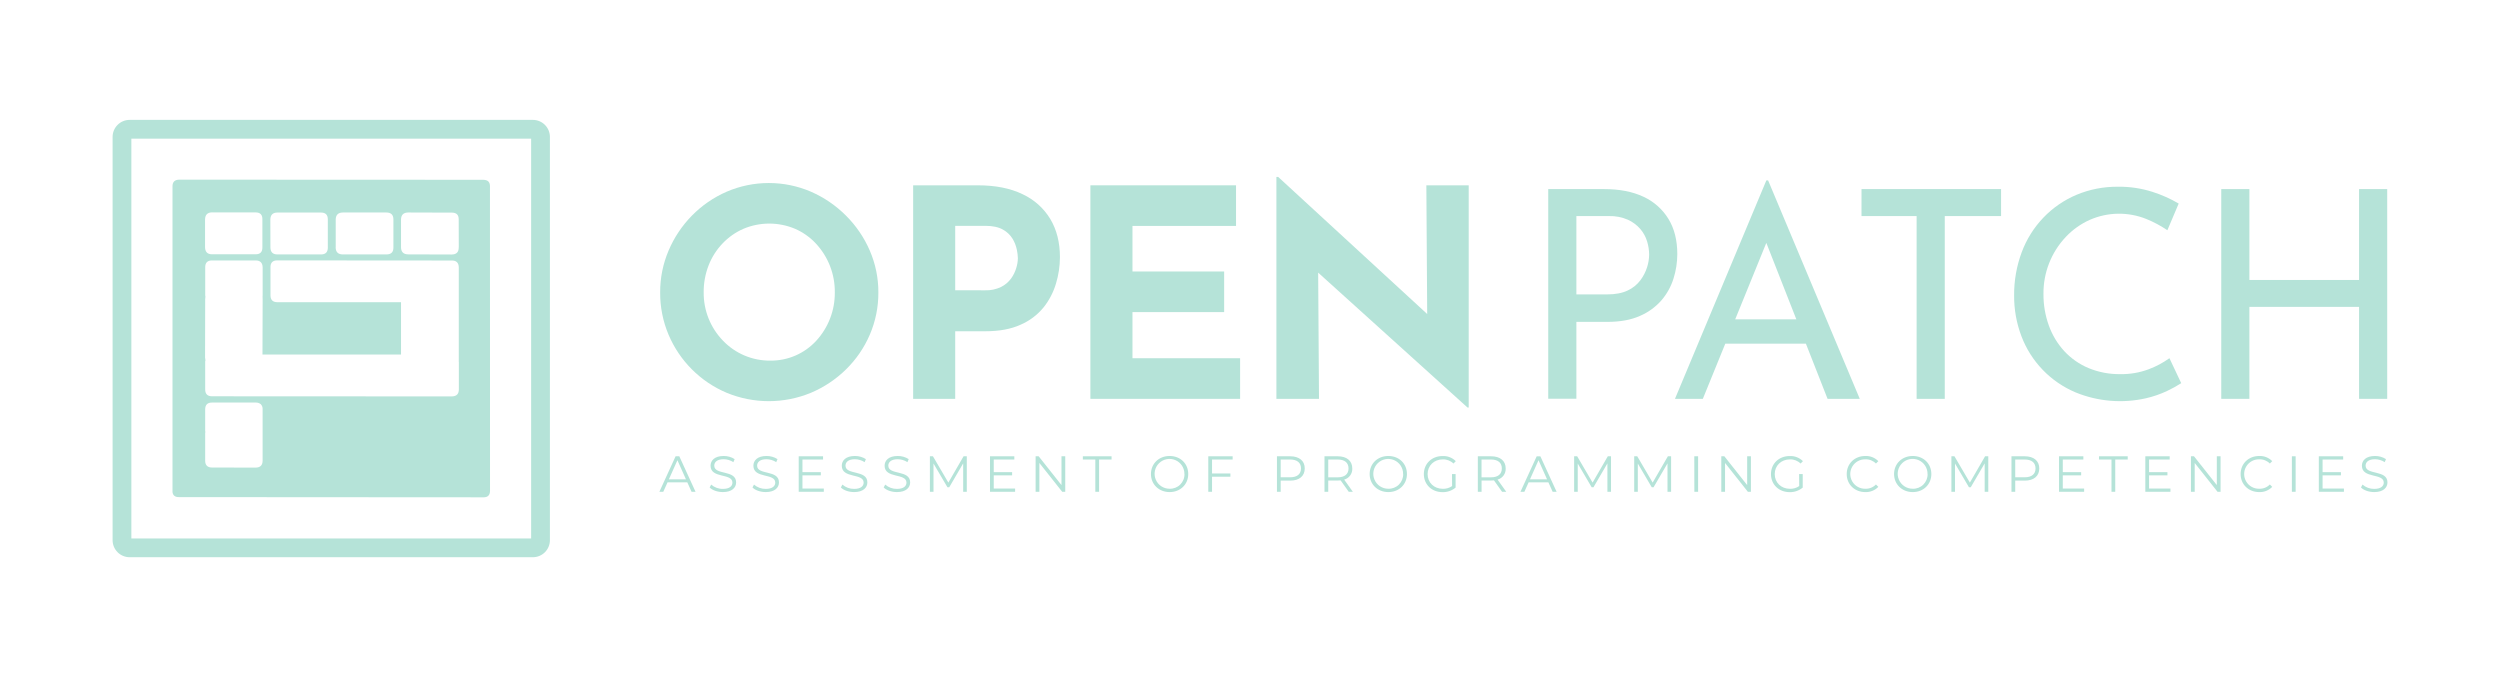
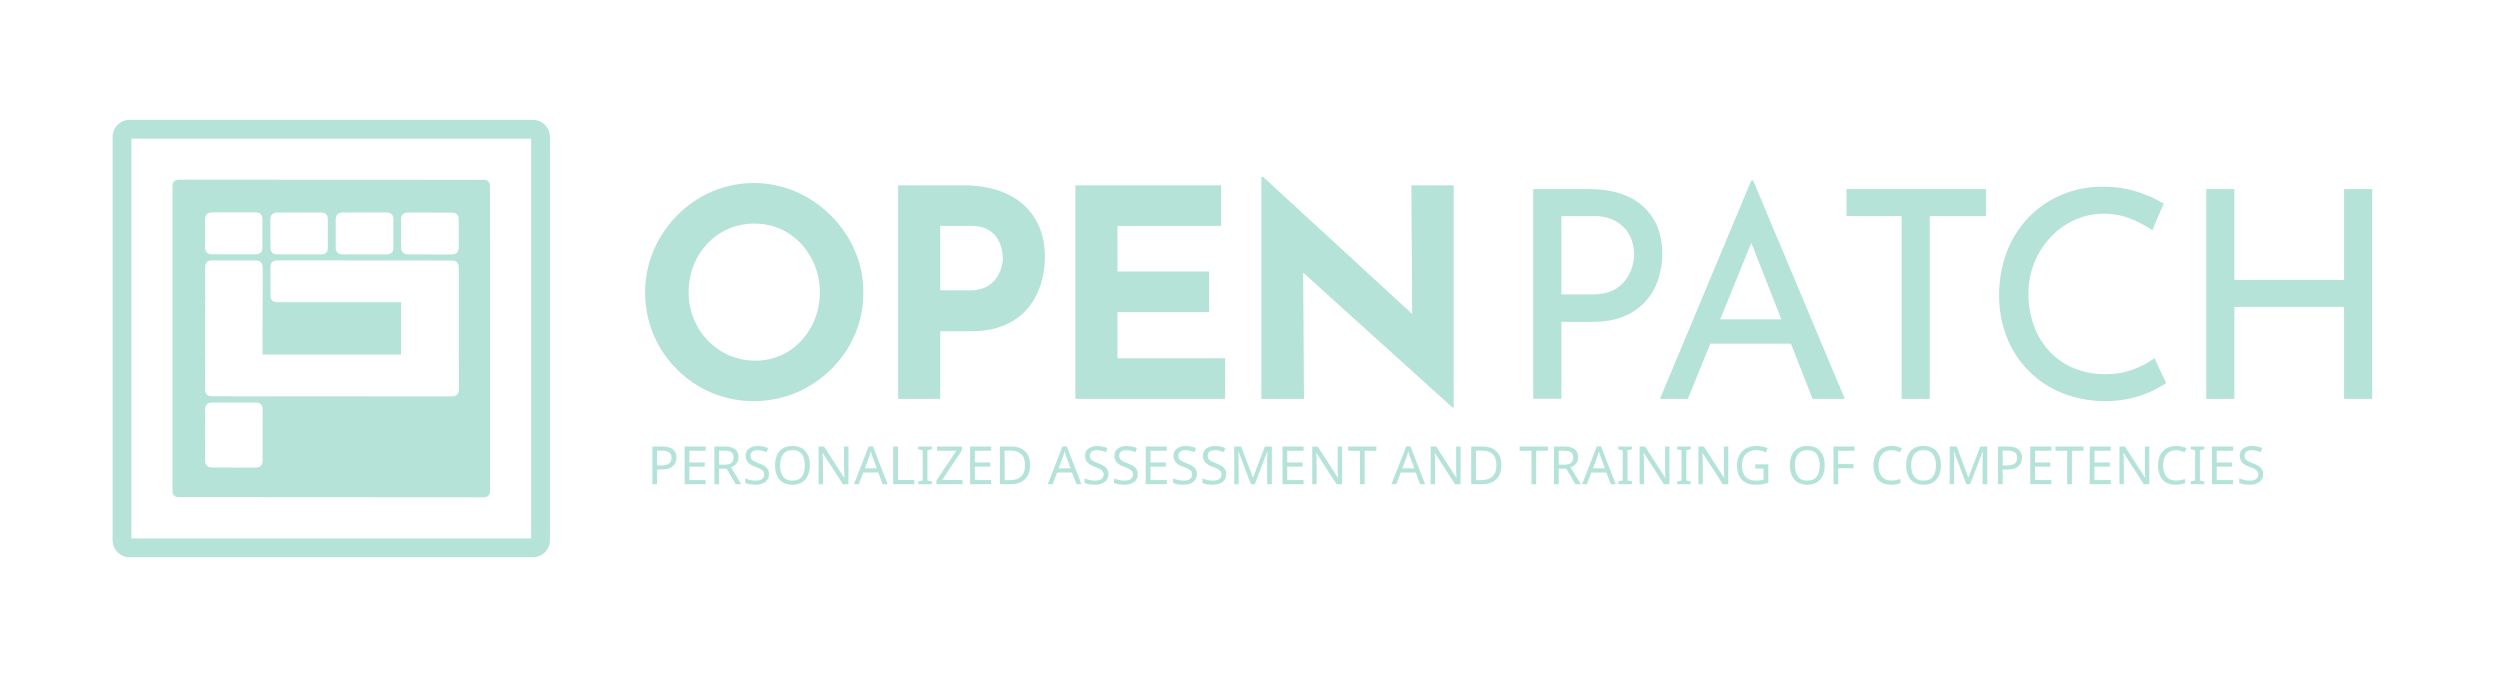
- <svg xmlns="http://www.w3.org/2000/svg" id="Layer_1" data-name="Layer 1" viewBox="0 0 1643 445">
-   <defs>
-     <style>.cls-1{fill:#b5e3d8;}</style>
+ <svg xmlns="http://www.w3.org/2000/svg" id="Layer_1" data-name="Layer 1" viewBox="0 0 1643 445" version="1.1">
+   <defs id="defs1">
+     <style id="style1">.cls-1{fill:#b5e3d8;}</style>
  </defs>
-   <path class="cls-1" d="M350.21,366.21h-265A11.2,11.2,0,0,1,74,355V90A11.2,11.2,0,0,1,85.18,78.79h265A11.2,11.2,0,0,1,361.4,90V355A11.2,11.2,0,0,1,350.21,366.21ZM86.33,353.86H349.06V91.14H86.33Z" />
+   <path class="cls-1" d="M350.21,366.21h-265A11.2,11.2,0,0,1,74,355V90A11.2,11.2,0,0,1,85.18,78.79h265A11.2,11.2,0,0,1,361.4,90V355A11.2,11.2,0,0,1,350.21,366.21ZM86.33,353.86H349.06V91.14H86.33Z" id="path1" />
  <path id="path22-7-0" class="cls-1" d="M171.28,265.52a4.47,4.47,0,0,1,1.31,3.57v33.65c0,3-1.53,4.54-4.57,4.57l-28.65-.05c-3,0-4.53-1.5-4.53-4.52V284.48a1.55,1.55,0,0,1,.18-.7l-.05-.13-.13,0V269.09q0-4.57,4.53-4.53l28.65,0a5.07,5.07,0,0,1,3.26,1m130.19-103c.06,3.08-1.45,4.64-4.52,4.7l-28.62-.09c-3.13,0-4.72-1.53-4.78-4.61l0-18.3q.09-4.6,4.78-4.61l28.79.09q4.43.08,4.34,4.52l.05,18.3m-80.88,0,0-18.3q.09-4.6,4.79-4.61l28.48,0q4.69,0,4.65,4.65l0,18.3c.06,3.08-1.48,4.61-4.61,4.61H225.37c-3.13,0-4.72-1.53-4.78-4.61m-5.13,0c0,3.11-1.48,4.64-4.52,4.61H182.33c-3.05,0-4.58-1.5-4.61-4.61l-.05-18.3q.09-4.6,4.61-4.61H211c3,0,4.49,1.54,4.44,4.61l0,18.3m-76.09-23,28.65,0q4.56,0,4.44,4.61l0,18.3c.06,3.08-1.42,4.61-4.44,4.61H139.37c-3,0-4.55-1.53-4.61-4.61l0-18.3q.09-4.6,4.66-4.65m162.14,98.05,0,18.3q0,4.53-4.6,4.61l-157.58-.08q-4.53,0-4.53-4.53V237.61a1.67,1.67,0,0,1,.18-.79c-.12-.64-.2-1.24-.26-1.82l.08-38.36A11.12,11.12,0,0,1,135,195a4.15,4.15,0,0,1-.13-1V175.77c-.05-3.07,1.42-4.61,4.44-4.61H168q4.52,0,4.61,4.61V194c0,.34,0,.68-.05,1,0,.55.05,1.08.05,1.6L172.5,233h91.05l0-34.4H182.28q-4.51,0-4.52-4.52V175.73q-.09-4.6,4.44-4.61l114.62.09q4.6-.09,4.69,4.52v18.35a2.08,2.08,0,0,1,0,.61V196l0,39.7c0,.44,0,.87,0,1.31a1,1,0,0,0,0,.65m16.31,89.18q4.17,0,4.22-4.22L322,122.38c0-2.5-1.14-3.87-3.43-4.13a4,4,0,0,1-.79-.09l-200.1-.09c-2.87.09-4.31,1.52-4.31,4.31V323.44q.48,3.35,4.31,3.26l200.15.13" />
-   <path class="cls-1" d="M433.86,192.15a69.24,69.24,0,0,1,5.53-27.46,73.92,73.92,0,0,1,15.35-23A72.57,72.57,0,0,1,477.53,126,70.12,70.12,0,0,1,533,126a74.87,74.87,0,0,1,23,15.73,73.57,73.57,0,0,1,15.64,23,68.45,68.45,0,0,1,5.62,27.46A69.31,69.31,0,0,1,571.62,220,71.34,71.34,0,0,1,556,242.77a74.09,74.09,0,0,1-23,15.35,72.46,72.46,0,0,1-55.48,0A71.76,71.76,0,0,1,439.39,220,70.11,70.11,0,0,1,433.86,192.15Zm28.6,0a45,45,0,0,0,12.68,31.74A42.5,42.5,0,0,0,506.32,237a40.35,40.35,0,0,0,30.12-13.06,46.3,46.3,0,0,0,12.2-31.74A46.32,46.32,0,0,0,536.15,160a41.22,41.22,0,0,0-13.63-9.63,43.69,43.69,0,0,0-33.94,0A42.21,42.21,0,0,0,474.86,160a44,44,0,0,0-9.16,14.39A47.85,47.85,0,0,0,462.46,192.15Z" />
-   <path class="cls-1" d="M642.64,121.79q17.34,0,29.36,5.82A41.87,41.87,0,0,1,690.3,144q6.3,10.59,6.29,25.08A60.22,60.22,0,0,1,694,186.33a46,46,0,0,1-8.2,15.73,39.82,39.82,0,0,1-15.06,11.34q-9.43,4.31-23.17,4.3H627.76v44.42H600.12V121.79Zm4.76,69a22.52,22.52,0,0,0,10.49-2.19,18.42,18.42,0,0,0,6.58-5.53,22.79,22.79,0,0,0,3.43-7,23,23,0,0,0,1.05-6.29,31.63,31.63,0,0,0-.67-5.63,23.11,23.11,0,0,0-2.76-7.15,17,17,0,0,0-6.39-6.1q-4.29-2.47-11.54-2.48H627.76v42.33Z" />
-   <path class="cls-1" d="M716.61,121.79h95.71v26.69H744.26v29.94h60.25v26.69H744.26v30.32H815v26.69H716.61Z" />
-   <path class="cls-1" d="M964.47,267.84,858.08,171.75l8.2,4.57.57,85.8h-28V116.26H840L944.07,212l-6.1-2.67-.57-87.52h27.83v146Z" />
-   <path class="cls-1" d="M1054.27,124.27q15.06,0,25.74,5a37.72,37.72,0,0,1,16.49,14.59q5.82,9.54,5.82,23.07a53.62,53.62,0,0,1-2.48,16.11,40.56,40.56,0,0,1-7.91,14.3,39.35,39.35,0,0,1-14.21,10.3q-8.78,3.9-21.35,3.9H1036v50.53h-18.5V124.27Zm1.91,69.21c5.46,0,10-.86,13.53-2.57a21.82,21.82,0,0,0,8.39-6.77,28.88,28.88,0,0,0,4.39-8.58,28.22,28.22,0,0,0,1.33-8.2,30.28,30.28,0,0,0-1.33-8.67,22.52,22.52,0,0,0-4.48-8.2,23.9,23.9,0,0,0-8.2-6.1,29.16,29.16,0,0,0-12.49-2.39H1036v51.48Z" />
-   <path class="cls-1" d="M1100.79,262.12l60.06-143.57H1162l60.24,143.57h-21.16l-45-114.59,13.16-8.58L1119.1,262.12Zm35.28-52.24h51.28l6.1,16h-62.72Z" />
-   <path class="cls-1" d="M1223.39,124.27h91.71V142h-37V262.12h-18.5V142h-36.22Z" />
-   <path class="cls-1" d="M1433.5,251.82a81.61,81.61,0,0,1-9.34,5.15,68.68,68.68,0,0,1-13.83,4.77,77.11,77.11,0,0,1-46.14-3.81,65,65,0,0,1-35.75-37.09,73.87,73.87,0,0,1-4.76-26.6,79.81,79.81,0,0,1,5-28.5,66.32,66.32,0,0,1,14.21-22.69,65.49,65.49,0,0,1,21.73-15,69.07,69.07,0,0,1,27.36-5.33,71.6,71.6,0,0,1,22.5,3.33,85.42,85.42,0,0,1,17.35,7.72l-7.43,17.54a75.47,75.47,0,0,0-13.92-7.43,48,48,0,0,0-37,.57,49.37,49.37,0,0,0-15.83,11.25,53.74,53.74,0,0,0-14.68,37.56,59.74,59.74,0,0,0,3.53,20.69,49.7,49.7,0,0,0,10.11,16.78,45.92,45.92,0,0,0,15.92,11.15,52.7,52.7,0,0,0,21,4,50.49,50.49,0,0,0,18.68-3.24,58.16,58.16,0,0,0,13.54-7.24Z" />
-   <path class="cls-1" d="M1568.87,124.27V262.12h-18.5V201.68H1478.3v60.44h-18.49V124.27h18.49V184h72.07V124.27Z" />
-   <path class="cls-1" d="M451.7,317h-13l-2.8,6.23h-2.57L444,299.87h2.44l10.67,23.33H454.5Zm-.9-2-5.6-12.54L439.6,315Z" />
-   <path class="cls-1" d="M466.38,320.37l1-1.9a11.45,11.45,0,0,0,7.7,2.83c4.37,0,6.27-1.83,6.27-4.13,0-6.4-14.37-2.47-14.37-11.1,0-3.44,2.67-6.4,8.6-6.4a13.15,13.15,0,0,1,7.23,2.06l-.83,2a12,12,0,0,0-6.4-1.93c-4.27,0-6.17,1.9-6.17,4.23,0,6.4,14.37,2.53,14.37,11,0,3.43-2.73,6.36-8.7,6.36C471.55,323.4,468.11,322.17,466.38,320.37Z" />
-   <path class="cls-1" d="M494.53,320.37l1-1.9a11.49,11.49,0,0,0,7.7,2.83c4.37,0,6.27-1.83,6.27-4.13,0-6.4-14.37-2.47-14.37-11.1,0-3.44,2.67-6.4,8.61-6.4a13.17,13.17,0,0,1,7.23,2.06l-.83,2a12,12,0,0,0-6.4-1.93c-4.27,0-6.17,1.9-6.17,4.23,0,6.4,14.37,2.53,14.37,11,0,3.43-2.74,6.36-8.71,6.36C499.69,323.4,496.26,322.17,494.53,320.37Z" />
-   <path class="cls-1" d="M541.41,321.07v2.13h-16.5V299.87h16V302H527.37v8.3h12.07v2.1H527.37v8.67Z" />
-   <path class="cls-1" d="M552.62,320.37l1-1.9a11.5,11.5,0,0,0,7.71,2.83c4.36,0,6.26-1.83,6.26-4.13,0-6.4-14.37-2.47-14.37-11.1,0-3.44,2.67-6.4,8.61-6.4a13.17,13.17,0,0,1,7.23,2.06l-.83,2a12,12,0,0,0-6.4-1.93c-4.27,0-6.17,1.9-6.17,4.23,0,6.4,14.37,2.53,14.37,11,0,3.43-2.74,6.36-8.7,6.36C557.79,323.4,554.35,322.17,552.62,320.37Z" />
-   <path class="cls-1" d="M580.76,320.37l1-1.9a11.47,11.47,0,0,0,7.7,2.83c4.37,0,6.27-1.83,6.27-4.13,0-6.4-14.37-2.47-14.37-11.1,0-3.44,2.67-6.4,8.6-6.4a13.18,13.18,0,0,1,7.24,2.06l-.84,2a12,12,0,0,0-6.4-1.93c-4.27,0-6.17,1.9-6.17,4.23,0,6.4,14.37,2.53,14.37,11,0,3.43-2.73,6.36-8.7,6.36C585.93,323.4,582.5,322.17,580.76,320.37Z" />
-   <path class="cls-1" d="M635.38,299.87V323.2H633V304.53l-9.17,15.71h-1.16l-9.17-15.61V323.2h-2.37V299.87h2l10.13,17.3,10-17.3Z" />
-   <path class="cls-1" d="M667.13,321.07v2.13H650.62V299.87h16V302H653.09v8.3h12.07v2.1H653.09v8.67Z" />
-   <path class="cls-1" d="M700.08,299.87V323.2h-2l-15-18.93V323.2h-2.47V299.87h2l15,18.93V299.87Z" />
-   <path class="cls-1" d="M719.85,302h-8.2v-2.13h18.87V302h-8.2v21.2h-2.47Z" />
-   <path class="cls-1" d="M756.4,311.54c0-6.81,5.2-11.87,12.27-11.87s12.24,5,12.24,11.87-5.24,11.86-12.24,11.86S756.4,318.34,756.4,311.54Zm22,0a9.8,9.8,0,1,0-9.77,9.66A9.46,9.46,0,0,0,778.44,311.54Z" />
-   <path class="cls-1" d="M796.55,302v9.17h12.07v2.13H796.55v9.9h-2.46V299.87h16V302Z" />
-   <path class="cls-1" d="M857.48,307.87c0,5-3.61,8-9.54,8h-6.27v7.36h-2.46V299.87h8.73C853.87,299.87,857.48,302.87,857.48,307.87Zm-2.47,0c0-3.74-2.47-5.87-7.14-5.87h-6.2v11.67h6.2C852.54,313.67,855,311.54,855,307.87Z" />
-   <path class="cls-1" d="M886.39,323.2l-5.34-7.5a15.82,15.82,0,0,1-1.86.1h-6.27v7.4h-2.47V299.87h8.74c5.93,0,9.53,3,9.53,8a7.22,7.22,0,0,1-5.33,7.33l5.7,8Zm-.14-15.33c0-3.74-2.46-5.87-7.13-5.87h-6.2v11.7h6.2C883.79,313.7,886.25,311.54,886.25,307.87Z" />
-   <path class="cls-1" d="M900.13,311.54c0-6.81,5.2-11.87,12.27-11.87s12.24,5,12.24,11.87S919.4,323.4,912.4,323.4,900.13,318.34,900.13,311.54Zm22,0a9.8,9.8,0,1,0-9.77,9.66A9.46,9.46,0,0,0,922.17,311.54Z" />
-   <path class="cls-1" d="M954.25,311.54h2.37v8.9a12.92,12.92,0,0,1-8.57,3c-7.1,0-12.3-5-12.3-11.86s5.2-11.87,12.33-11.87a11.51,11.51,0,0,1,8.67,3.36l-1.53,1.57a9.54,9.54,0,0,0-7-2.73c-5.77,0-10,4.1-10,9.67s4.23,9.66,10,9.66a10.11,10.11,0,0,0,6.1-1.8Z" />
-   <path class="cls-1" d="M987.16,323.2l-5.33-7.5a15.88,15.88,0,0,1-1.87.1h-6.27v7.4h-2.46V299.87H980c5.94,0,9.54,3,9.54,8a7.23,7.23,0,0,1-5.34,7.33l5.71,8ZM987,307.87c0-3.74-2.47-5.87-7.13-5.87h-6.21v11.7h6.21C984.56,313.7,987,311.54,987,307.87Z" />
-   <path class="cls-1" d="M1017.61,317h-13l-2.8,6.23h-2.57l10.67-23.33h2.43L1023,323.2h-2.6Zm-.9-2-5.6-12.54-5.6,12.54Z" />
-   <path class="cls-1" d="M1058.76,299.87V323.2h-2.37V304.53l-9.17,15.71h-1.16l-9.17-15.61V323.2h-2.37V299.87h2l10.13,17.3,10-17.3Z" />
-   <path class="cls-1" d="M1098.24,299.87V323.2h-2.36V304.53l-9.17,15.71h-1.17l-9.17-15.61V323.2H1074V299.87h2l10.13,17.3,10-17.3Z" />
-   <path class="cls-1" d="M1113.49,299.87H1116V323.2h-2.47Z" />
-   <path class="cls-1" d="M1150.7,299.87V323.2h-2l-15-18.93V323.2h-2.46V299.87h2l15,18.93V299.87Z" />
-   <path class="cls-1" d="M1182.38,311.54h2.37v8.9a12.92,12.92,0,0,1-8.57,3c-7.1,0-12.3-5-12.3-11.86s5.2-11.87,12.33-11.87a11.51,11.51,0,0,1,8.67,3.36l-1.53,1.57a9.54,9.54,0,0,0-7-2.73c-5.77,0-10,4.1-10,9.67s4.23,9.66,10,9.66a10.11,10.11,0,0,0,6.1-1.8Z" />
-   <path class="cls-1" d="M1213.66,311.54c0-6.84,5.21-11.87,12.24-11.87a11.31,11.31,0,0,1,8.54,3.4l-1.57,1.56a9.26,9.26,0,0,0-6.9-2.76,9.67,9.67,0,1,0,0,19.33,9.15,9.15,0,0,0,6.9-2.8l1.57,1.57a11.35,11.35,0,0,1-8.57,3.43C1218.87,323.4,1213.66,318.37,1213.66,311.54Z" />
-   <path class="cls-1" d="M1244.78,311.54c0-6.81,5.2-11.87,12.27-11.87s12.23,5,12.23,11.87-5.23,11.86-12.23,11.86S1244.78,318.34,1244.78,311.54Zm22,0a9.81,9.81,0,1,0-9.77,9.66A9.46,9.46,0,0,0,1266.82,311.54Z" />
-   <path class="cls-1" d="M1306.7,299.87V323.2h-2.37V304.53l-9.17,15.71H1294l-9.17-15.61V323.2h-2.37V299.87h2l10.14,17.3,10-17.3Z" />
-   <path class="cls-1" d="M1340.21,307.87c0,5-3.6,8-9.53,8h-6.27v7.36h-2.47V299.87h8.74C1336.61,299.87,1340.21,302.87,1340.21,307.87Zm-2.46,0c0-3.74-2.47-5.87-7.14-5.87h-6.2v11.67h6.2C1335.28,313.67,1337.75,311.54,1337.75,307.87Z" />
-   <path class="cls-1" d="M1369.69,321.07v2.13h-16.5V299.87h16V302h-13.53v8.3h12.07v2.1h-12.07v8.67Z" />
-   <path class="cls-1" d="M1387.67,302h-8.2v-2.13h18.87V302h-8.2v21.2h-2.47Z" />
-   <path class="cls-1" d="M1426.42,321.07v2.13h-16.51V299.87h16V302h-13.54v8.3h12.07v2.1h-12.07v8.67Z" />
-   <path class="cls-1" d="M1459.36,299.87V323.2h-2l-15-18.93V323.2h-2.47V299.87h2l15,18.93V299.87Z" />
-   <path class="cls-1" d="M1472.54,311.54c0-6.84,5.2-11.87,12.24-11.87a11.27,11.27,0,0,1,8.53,3.4l-1.56,1.56a9.29,9.29,0,0,0-6.91-2.76,9.67,9.67,0,1,0,0,19.33,9.17,9.17,0,0,0,6.91-2.8l1.56,1.57a11.32,11.32,0,0,1-8.57,3.43C1477.74,323.4,1472.54,318.37,1472.54,311.54Z" />
-   <path class="cls-1" d="M1506.22,299.87h2.47V323.2h-2.47Z" />
-   <path class="cls-1" d="M1540.43,321.07v2.13h-16.5V299.87h16V302H1526.4v8.3h12.06v2.1H1526.4v8.67Z" />
-   <path class="cls-1" d="M1551.64,320.37l1-1.9a11.47,11.47,0,0,0,7.7,2.83c4.37,0,6.27-1.83,6.27-4.13,0-6.4-14.37-2.47-14.37-11.1,0-3.44,2.66-6.4,8.6-6.4a13.15,13.15,0,0,1,7.23,2.06l-.83,2a12,12,0,0,0-6.4-1.93c-4.27,0-6.17,1.9-6.17,4.23,0,6.4,14.37,2.53,14.37,11,0,3.43-2.73,6.36-8.7,6.36C1556.81,323.4,1553.37,322.17,1551.64,320.37Z" />
+   <path class="cls-1" d="m 424,192.15 a 69.24,69.24 0 0 1 5.53,-27.46 73.92,73.92 0 0 1 15.35,-23 72.57,72.57 0 0 1 22.79,-15.69 70.12,70.12 0 0 1 55.47,0 74.87,74.87 0 0 1 23,15.73 73.57,73.57 0 0 1 15.64,23 68.45,68.45 0 0 1 5.62,27.46 69.31,69.31 0 0 1 -5.64,27.81 71.34,71.34 0 0 1 -15.62,22.77 74.09,74.09 0 0 1 -23,15.35 72.46,72.46 0 0 1 -55.48,0 71.76,71.76 0 0 1 -38.13,-38.12 70.11,70.11 0 0 1 -5.53,-27.85 z m 28.6,0 a 45,45 0 0 0 12.68,31.74 42.5,42.5 0 0 0 31.18,13.11 40.35,40.35 0 0 0 30.12,-13.06 46.3,46.3 0 0 0 12.2,-31.74 46.32,46.32 0 0 0 -12.49,-32.2 41.22,41.22 0 0 0 -13.63,-9.63 43.69,43.69 0 0 0 -33.94,0 42.21,42.21 0 0 0 -13.72,9.63 44,44 0 0 0 -9.16,14.39 47.85,47.85 0 0 0 -3.24,17.76 z" id="path2" />
+   <path class="cls-1" d="m 632.78,121.79 q 17.34,0 29.36,5.82 a 41.87,41.87 0 0 1 18.3,16.39 q 6.3,10.59 6.29,25.08 a 60.22,60.22 0 0 1 -2.59,17.25 46,46 0 0 1 -8.2,15.73 39.82,39.82 0 0 1 -15.06,11.34 q -9.43,4.31 -23.17,4.3 h -19.81 v 44.42 h -27.64 V 121.79 Z m 4.76,69 a 22.52,22.52 0 0 0 10.49,-2.19 18.42,18.42 0 0 0 6.58,-5.53 22.79,22.79 0 0 0 3.43,-7 23,23 0 0 0 1.05,-6.29 31.63,31.63 0 0 0 -0.67,-5.63 23.11,23.11 0 0 0 -2.76,-7.15 17,17 0 0 0 -6.39,-6.1 q -4.29,-2.47 -11.54,-2.48 h -19.83 v 42.33 z" id="path3" />
+   <path class="cls-1" d="m 706.75,121.79 h 95.71 v 26.69 h -68.06 v 29.94 h 60.25 v 26.69 h -60.25 v 30.32 h 70.74 v 26.69 h -98.39 z" id="path4" />
+   <path class="cls-1" d="m 954.61,267.84 -106.39,-96.09 8.2,4.57 0.57,85.8 h -28 V 116.26 h 1.15 l 104.07,95.74 -6.1,-2.67 -0.57,-87.52 h 27.83 v 146 z" id="path5" />
+   <path class="cls-1" d="m 1044.41,124.27 q 15.06,0 25.74,5 a 37.72,37.72 0 0 1 16.49,14.59 q 5.82,9.54 5.82,23.07 a 53.62,53.62 0 0 1 -2.48,16.11 40.56,40.56 0 0 1 -7.91,14.3 39.35,39.35 0 0 1 -14.21,10.3 q -8.78,3.9 -21.35,3.9 h -20.37 v 50.53 h -18.5 v -137.8 z m 1.91,69.21 c 5.46,0 10,-0.86 13.53,-2.57 a 21.82,21.82 0 0 0 8.39,-6.77 28.88,28.88 0 0 0 4.39,-8.58 28.22,28.22 0 0 0 1.33,-8.2 30.28,30.28 0 0 0 -1.33,-8.67 22.52,22.52 0 0 0 -4.48,-8.2 23.9,23.9 0 0 0 -8.2,-6.1 29.16,29.16 0 0 0 -12.49,-2.39 h -21.32 v 51.48 z" id="path6" />
+   <path class="cls-1" d="m 1090.93,262.12 60.06,-143.57 h 1.15 l 60.24,143.57 h -21.16 l -45,-114.59 13.16,-8.58 -50.14,123.17 z m 35.28,-52.24 h 51.28 l 6.1,16 h -62.72 z" id="path7" />
+   <path class="cls-1" d="m 1213.53,124.27 h 91.71 V 142 h -37 v 120.12 h -18.5 V 142 h -36.22 z" id="path8" />
+   <path class="cls-1" d="m 1423.64,251.82 a 81.61,81.61 0 0 1 -9.34,5.15 68.68,68.68 0 0 1 -13.83,4.77 77.11,77.11 0 0 1 -46.14,-3.81 65,65 0 0 1 -35.75,-37.09 73.87,73.87 0 0 1 -4.76,-26.6 79.81,79.81 0 0 1 5,-28.5 66.32,66.32 0 0 1 14.21,-22.69 65.49,65.49 0 0 1 21.73,-15 69.07,69.07 0 0 1 27.36,-5.33 71.6,71.6 0 0 1 22.5,3.33 85.42,85.42 0 0 1 17.35,7.72 l -7.43,17.54 a 75.47,75.47 0 0 0 -13.92,-7.43 48,48 0 0 0 -37,0.57 49.37,49.37 0 0 0 -15.83,11.25 53.74,53.74 0 0 0 -14.68,37.56 59.74,59.74 0 0 0 3.53,20.69 49.7,49.7 0 0 0 10.11,16.78 45.92,45.92 0 0 0 15.92,11.15 52.7,52.7 0 0 0 21,4 50.49,50.49 0 0 0 18.68,-3.24 58.16,58.16 0 0 0 13.54,-7.24 z" id="path9" />
+   <path class="cls-1" d="m 1559.01,124.27 v 137.85 h -18.5 v -60.44 h -72.07 v 60.44 h -18.49 V 124.27 h 18.49 V 184 h 72.07 v -59.73 z" id="path10" />
+   <text xml:space="preserve" style="font-size:34.667px;line-height:1.25;font-family:'Josefin Sans';-inkscape-font-specification:'Josefin Sans';letter-spacing:0.27px;fill:#b5e3d9" x="425.344" y="318.223" id="text1">
+     <tspan id="tspan1" x="425.344" y="318.223" style="font-style:normal;font-variant:normal;font-weight:300;font-stretch:normal;font-size:34.667px;font-family:'Josefin Sans';-inkscape-font-specification:'Josefin Sans Light';letter-spacing:0.27px;fill:#b5e3d9">PERSONALIZED ASSESSMENT AND TRAINING OF COMPETENCIES</tspan>
+   </text>
</svg>
